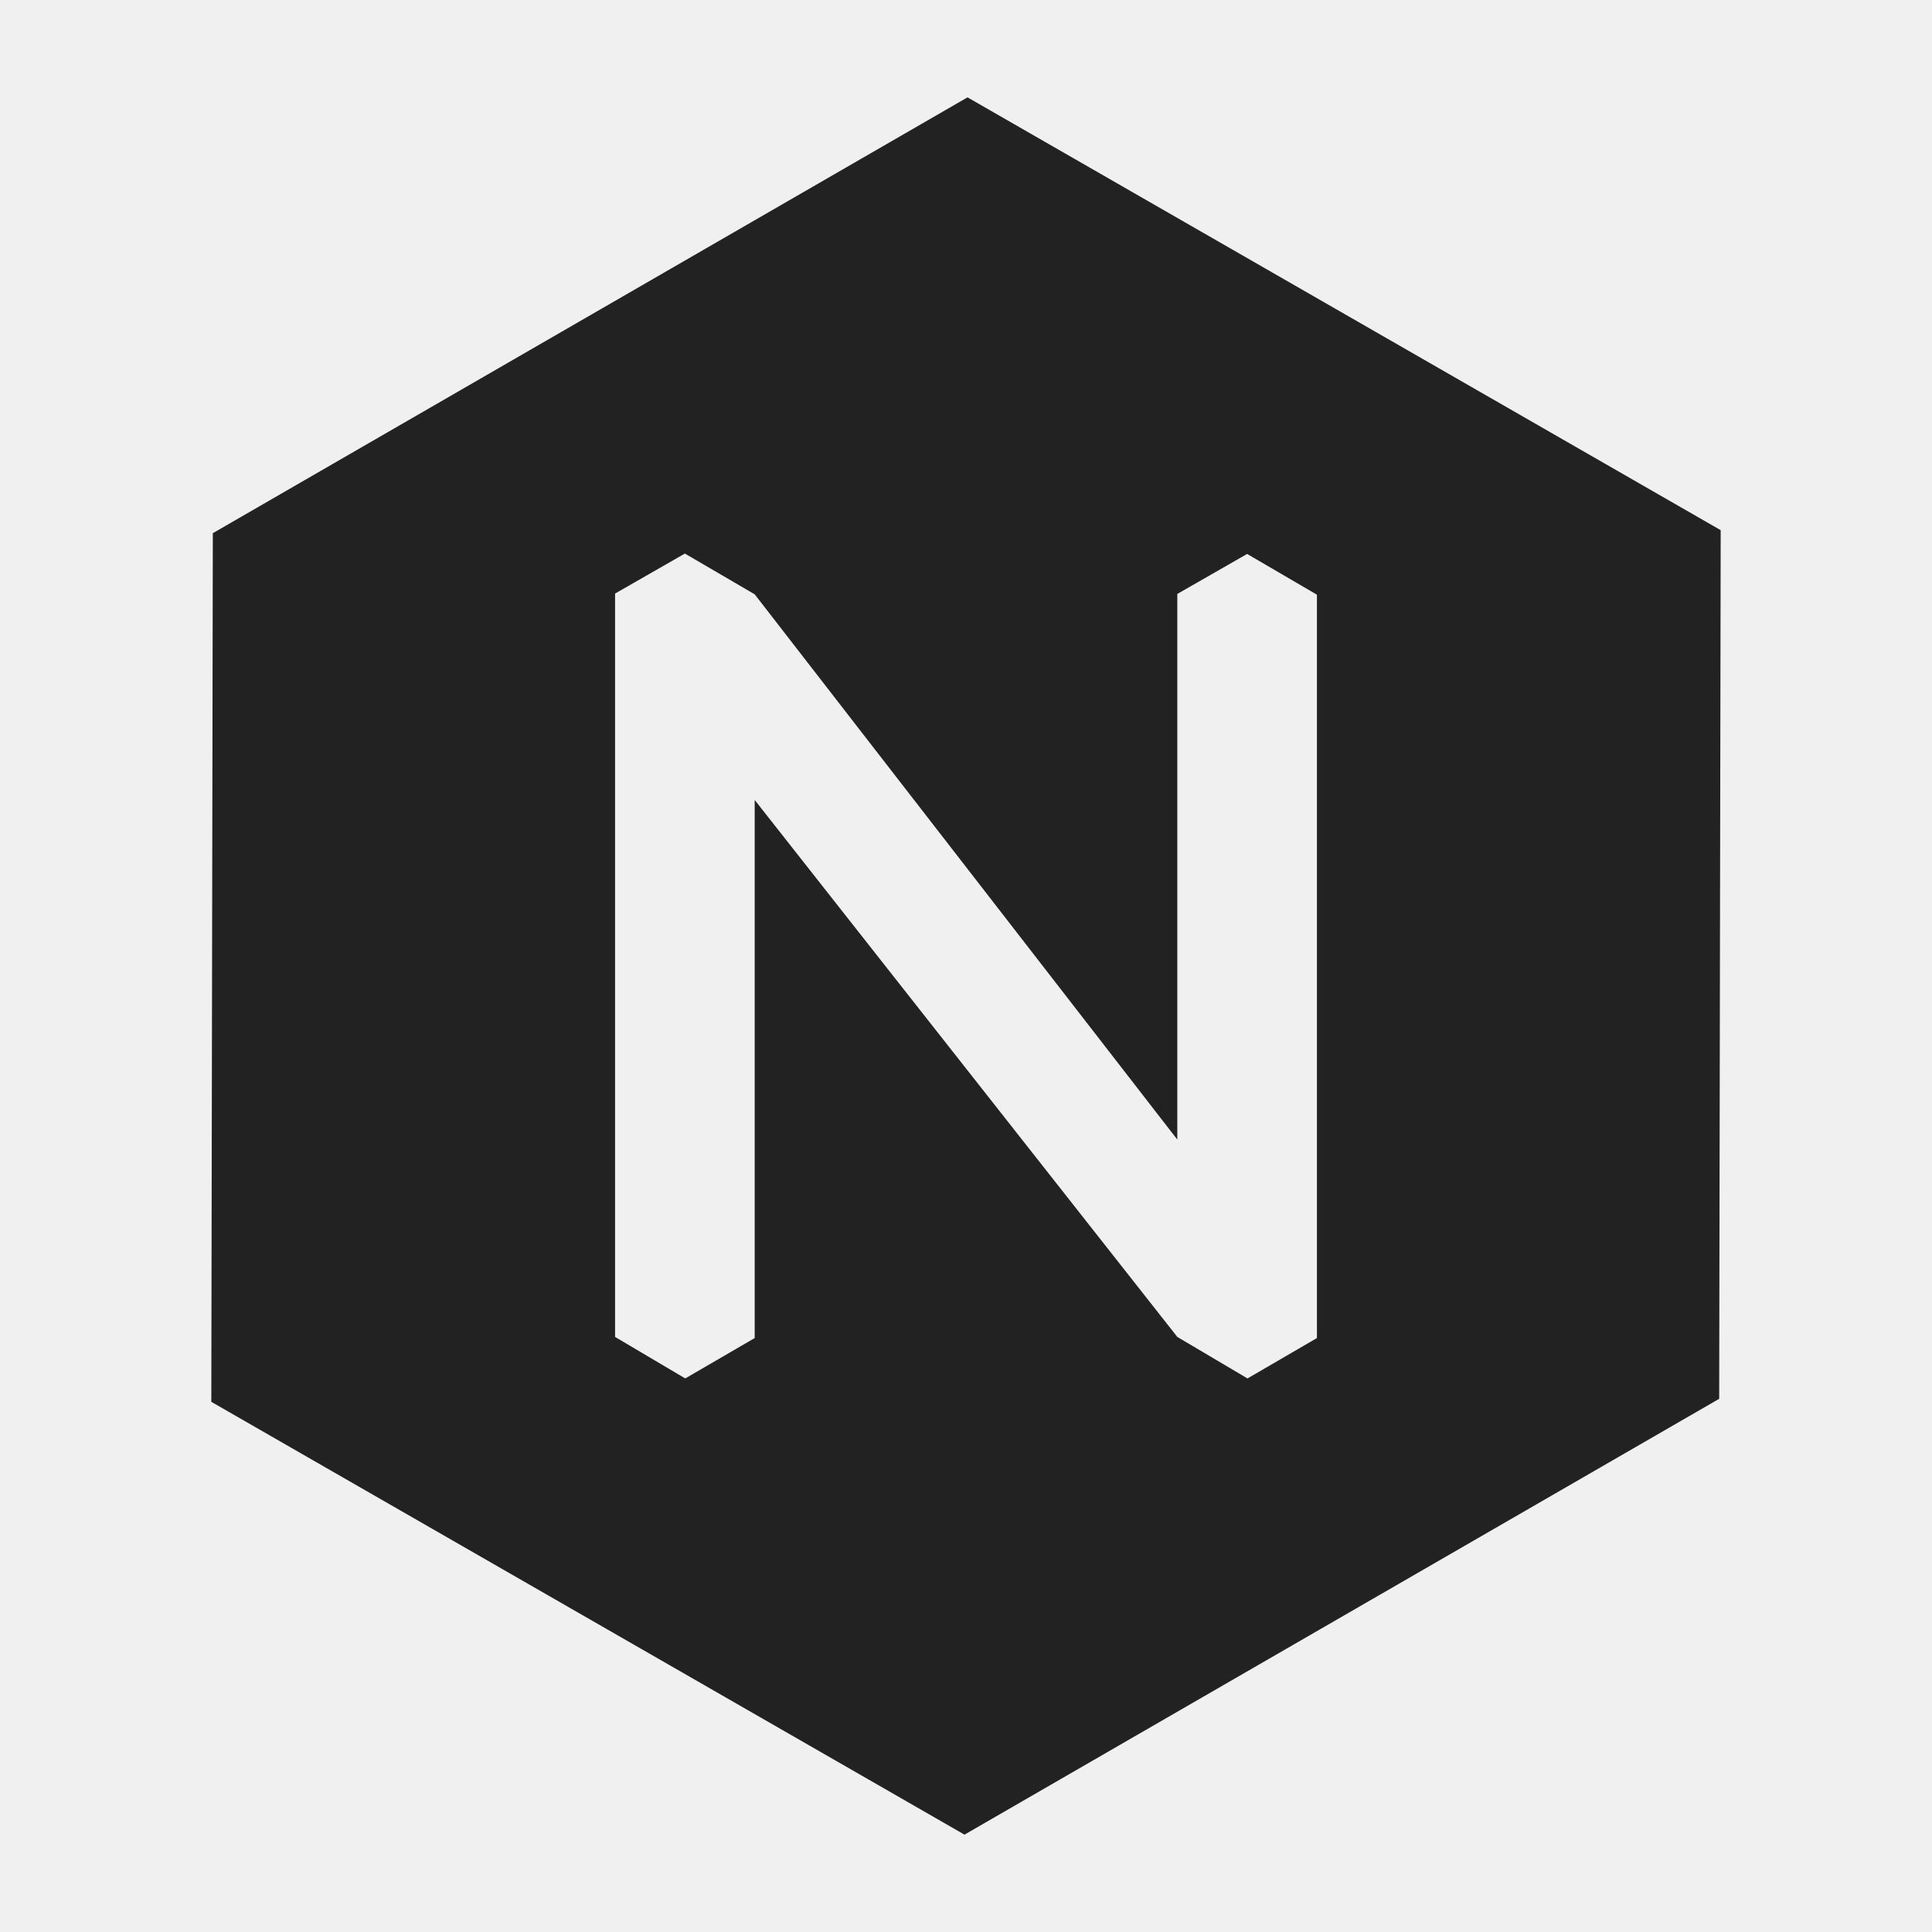
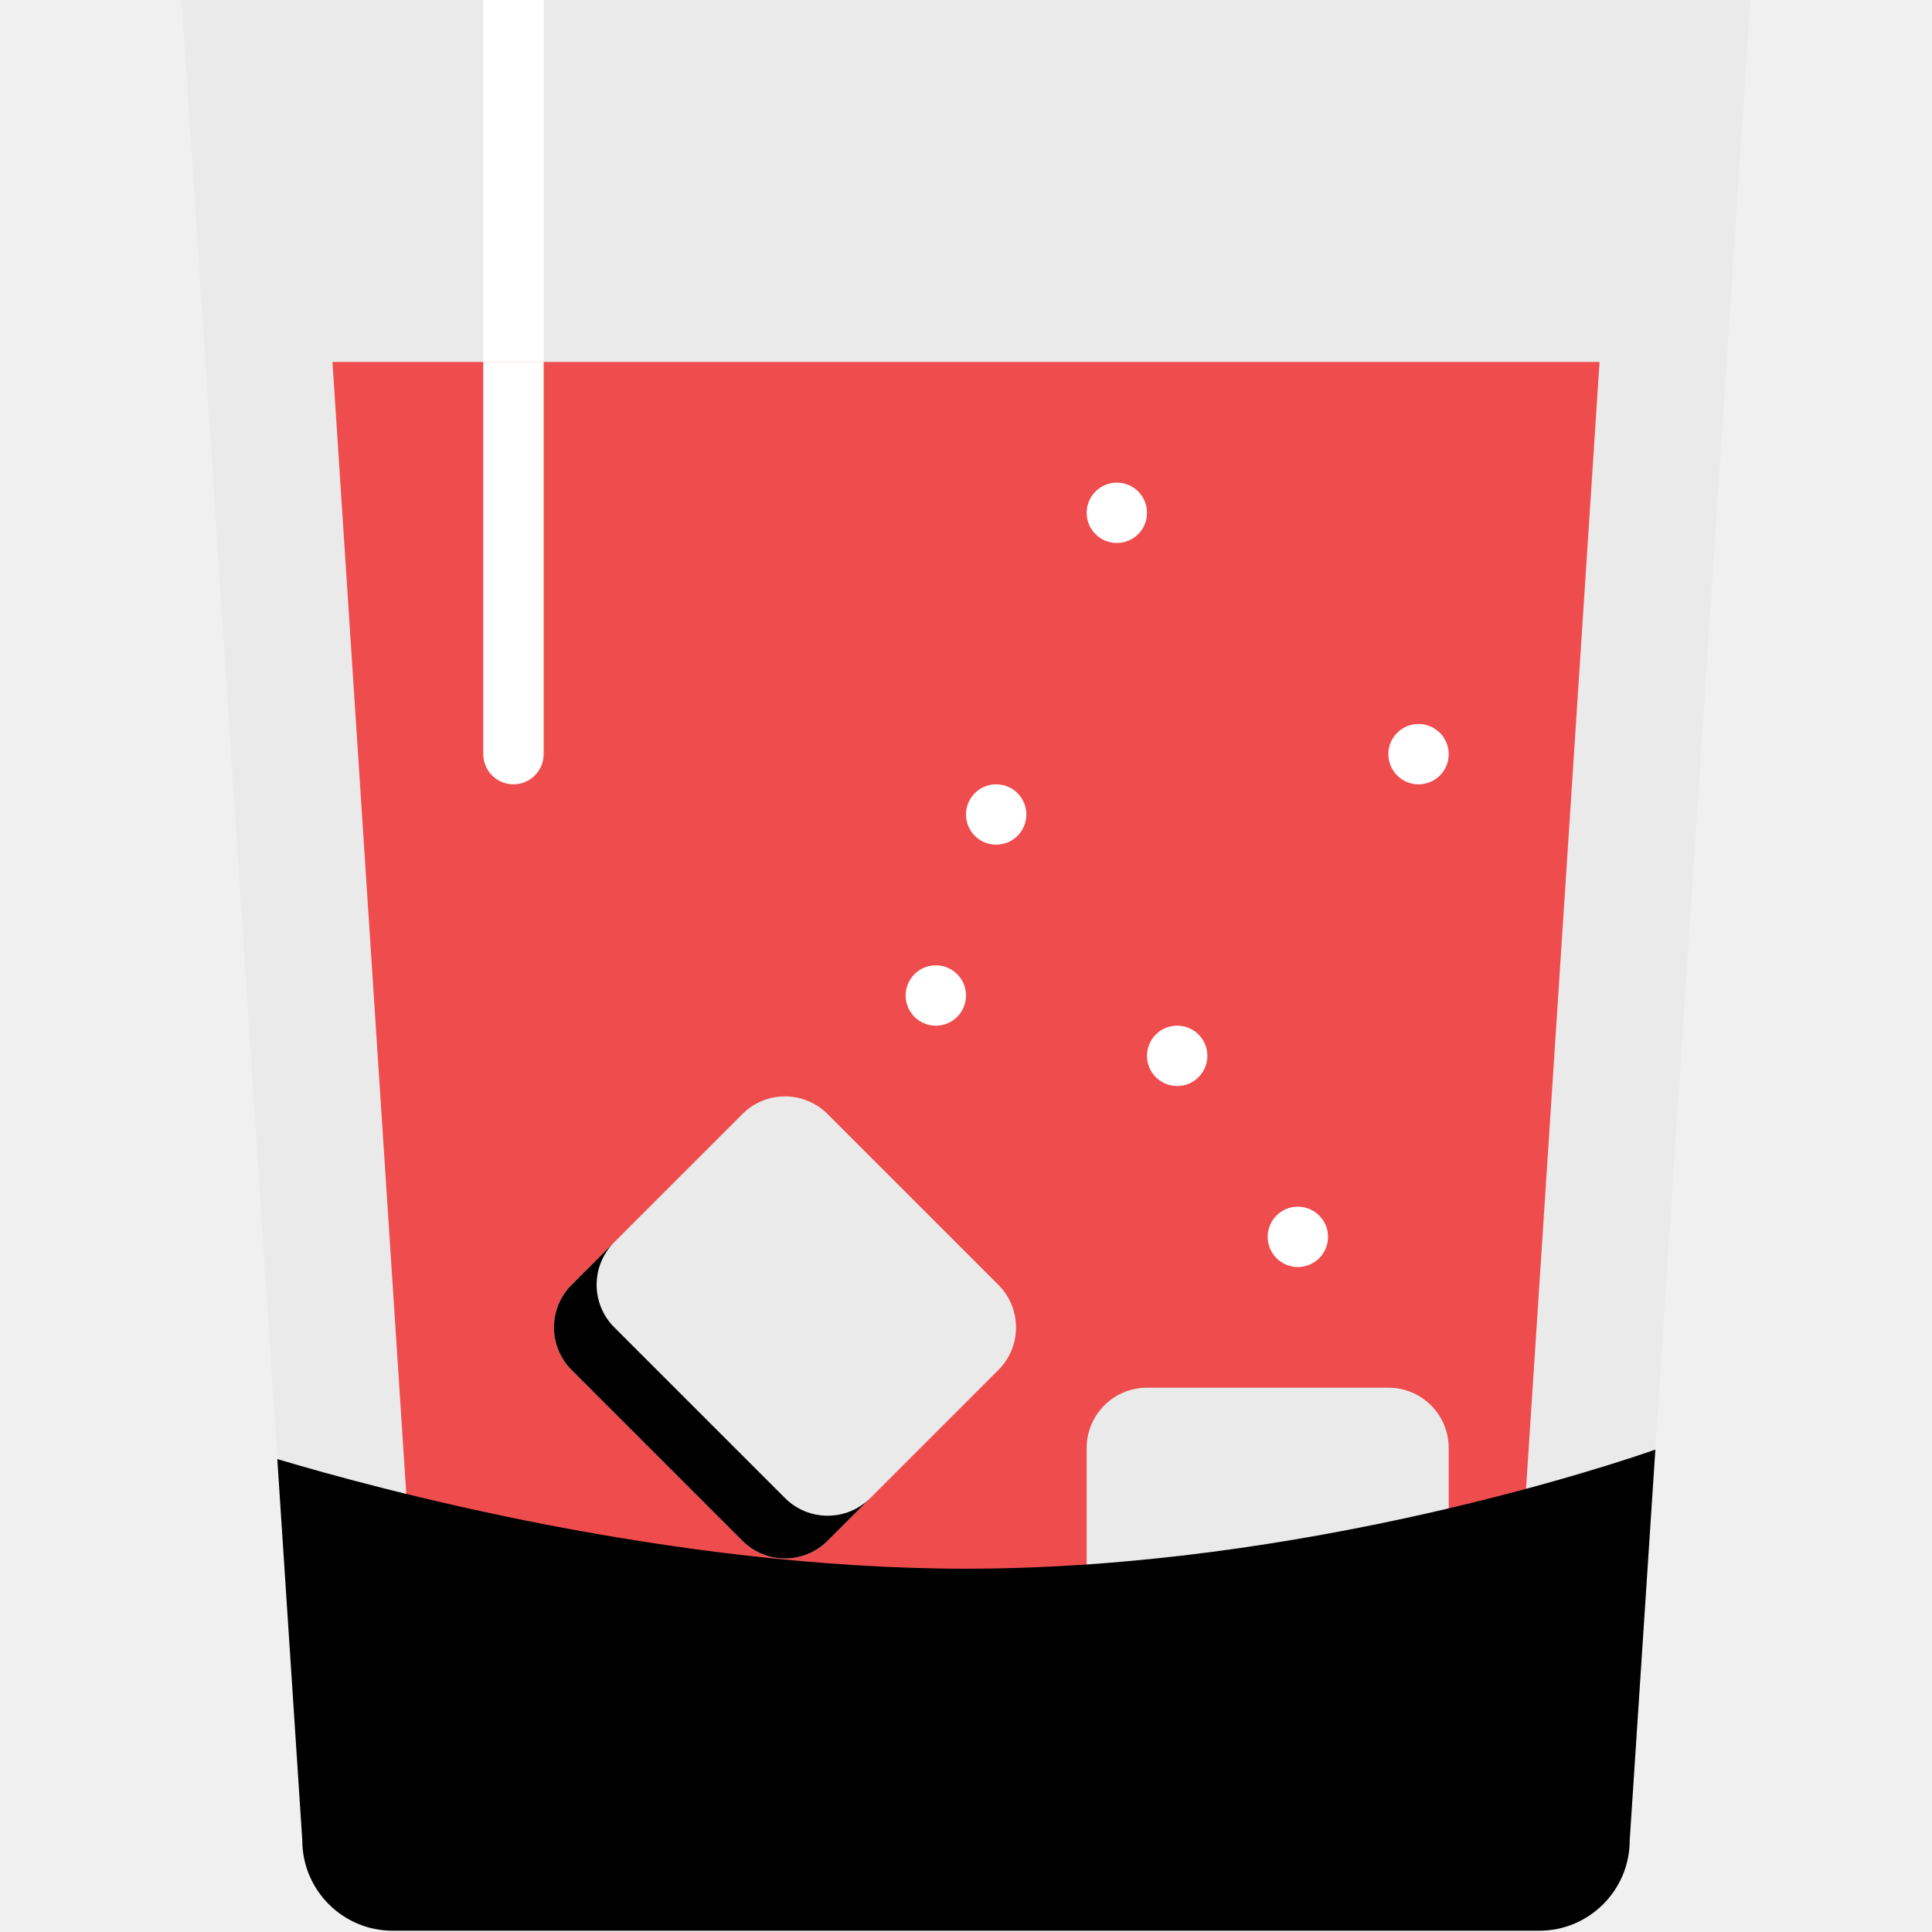
- <svg xmlns="http://www.w3.org/2000/svg" id="NexT" width="512" height="512" x="0" y="0" enable-background="new 0 0 512 512" version="1.1" viewBox="0 0 512 512" xml:space="preserve">
-   <path style="fill:#222;fill-opacity:1" id="path3384" d="M 256.4,25.8 56.4,141.3 56,371.5 255.6,486.2 455.6,370.7 456,140.5 Z m 92.6,328.8 -18.4,10.7 -18.6,-11 0,0 -112,-142.3 0,142.6 -18.4,10.7 -18.6,-11 0,-197 18.5,-10.6 18.5,10.8 0,0 112,144.5 0,-144.6 18.5,-10.6 18.5,10.8 z" />
+ <svg xmlns="http://www.w3.org/2000/svg" class="icon" width="200px" height="200.00px" viewBox="0 0 1024 1024" version="1.1">
+   <path d="M96.26-0.032l63.96 975.39a47.97 47.97 0 0 0 47.97 47.97h607.62a47.97 47.97 0 0 0 47.97-47.97l63.96-975.39H96.26z" fill="#EAEAEA" />
+   <path d="M176.21 191.848l47.97 735.54a31.98 31.98 0 0 0 31.98 31.98h511.68a31.98 31.98 0 0 0 31.98-31.98l47.97-735.54h-671.58z" fill="#EF4D4D" />
+   <path d="M767.84 895.408a31.98 31.98 0 0 1-31.98 31.98h-127.92a31.98 31.98 0 0 1-31.98-31.98v-127.92a31.98 31.98 0 0 1 31.98-31.98h127.92a31.98 31.98 0 0 1 31.98 31.98v127.92z" fill="#EAEAEA" />
+   <path d="M735.86 895.408h-127.92a31.98 31.98 0 0 1-31.98-31.98v31.98a31.98 31.98 0 0 0 31.98 31.98h127.92a31.98 31.98 0 0 0 31.98-31.98v-31.98a31.98 31.98 0 0 1-31.98 31.98z" />
+   <path d="M438.67 816.61a31.884 31.884 0 0 1-45.22 0l-90.439-90.439a31.884 31.884 0 0 1 0-45.22l90.439-90.439a31.884 31.884 0 0 1 45.22 0l90.439 90.439a31.884 31.884 0 0 1 0 45.22l-90.439 90.439z" fill="#EAEAEA" />
+   <path d="M416.06 794l-90.439-90.439a31.884 31.884 0 0 1 0-45.22l-22.61 22.61a31.884 31.884 0 0 0 0 45.22l90.439 90.439a31.884 31.884 0 0 0 45.22 0l22.61-22.61a31.98 31.98 0 0 1-45.22 0z" />
+   <path d="M687.89 655.558m-15.99 0a15.99 15.99 0 1 0 31.98 0 15.99 15.99 0 1 0-31.98 0Z" fill="#FFFFFF" />
+   <path d="M623.93 559.618m-15.99 0a15.99 15.99 0 1 0 31.98 0 15.99 15.99 0 1 0-31.98 0Z" fill="#FFFFFF" />
+   <path d="M496.01 527.638m-15.99 0a15.99 15.99 0 1 0 31.98 0 15.99 15.99 0 1 0-31.98 0Z" fill="#FFFFFF" />
+   <path d="M527.99 431.698m-15.99 0a15.99 15.99 0 1 0 31.98 0 15.99 15.99 0 1 0-31.98 0Z" fill="#FFFFFF" />
+   <path d="M591.95 271.798m-15.99 0a15.99 15.99 0 1 0 31.98 0 15.99 15.99 0 1 0-31.98 0Z" fill="#FFFFFF" />
+   <path d="M751.85 399.718m-15.99 0a15.99 15.99 0 1 0 31.98 0 15.99 15.99 0 1 0-31.98 0Z" fill="#FFFFFF" />
+   <path d="M256.16-0.032h31.98v191.88H256.16z" fill="#FFFFFF" />
+   <path d="M256.16 399.718a15.99 15.99 0 0 0 31.98 0v-207.87H256.16v207.87z" fill="#FFFFFF" />
+   <path d="M512 831.448c-156.19 0-312.349-42.342-365.02-58.108L160.22 975.358a47.97 47.97 0 0 0 47.97 47.97h607.62a47.97 47.97 0 0 0 47.97-47.97l13.592-207.039c-21.235 7.451-186.284 63.129-365.372 63.129z" />
</svg>
